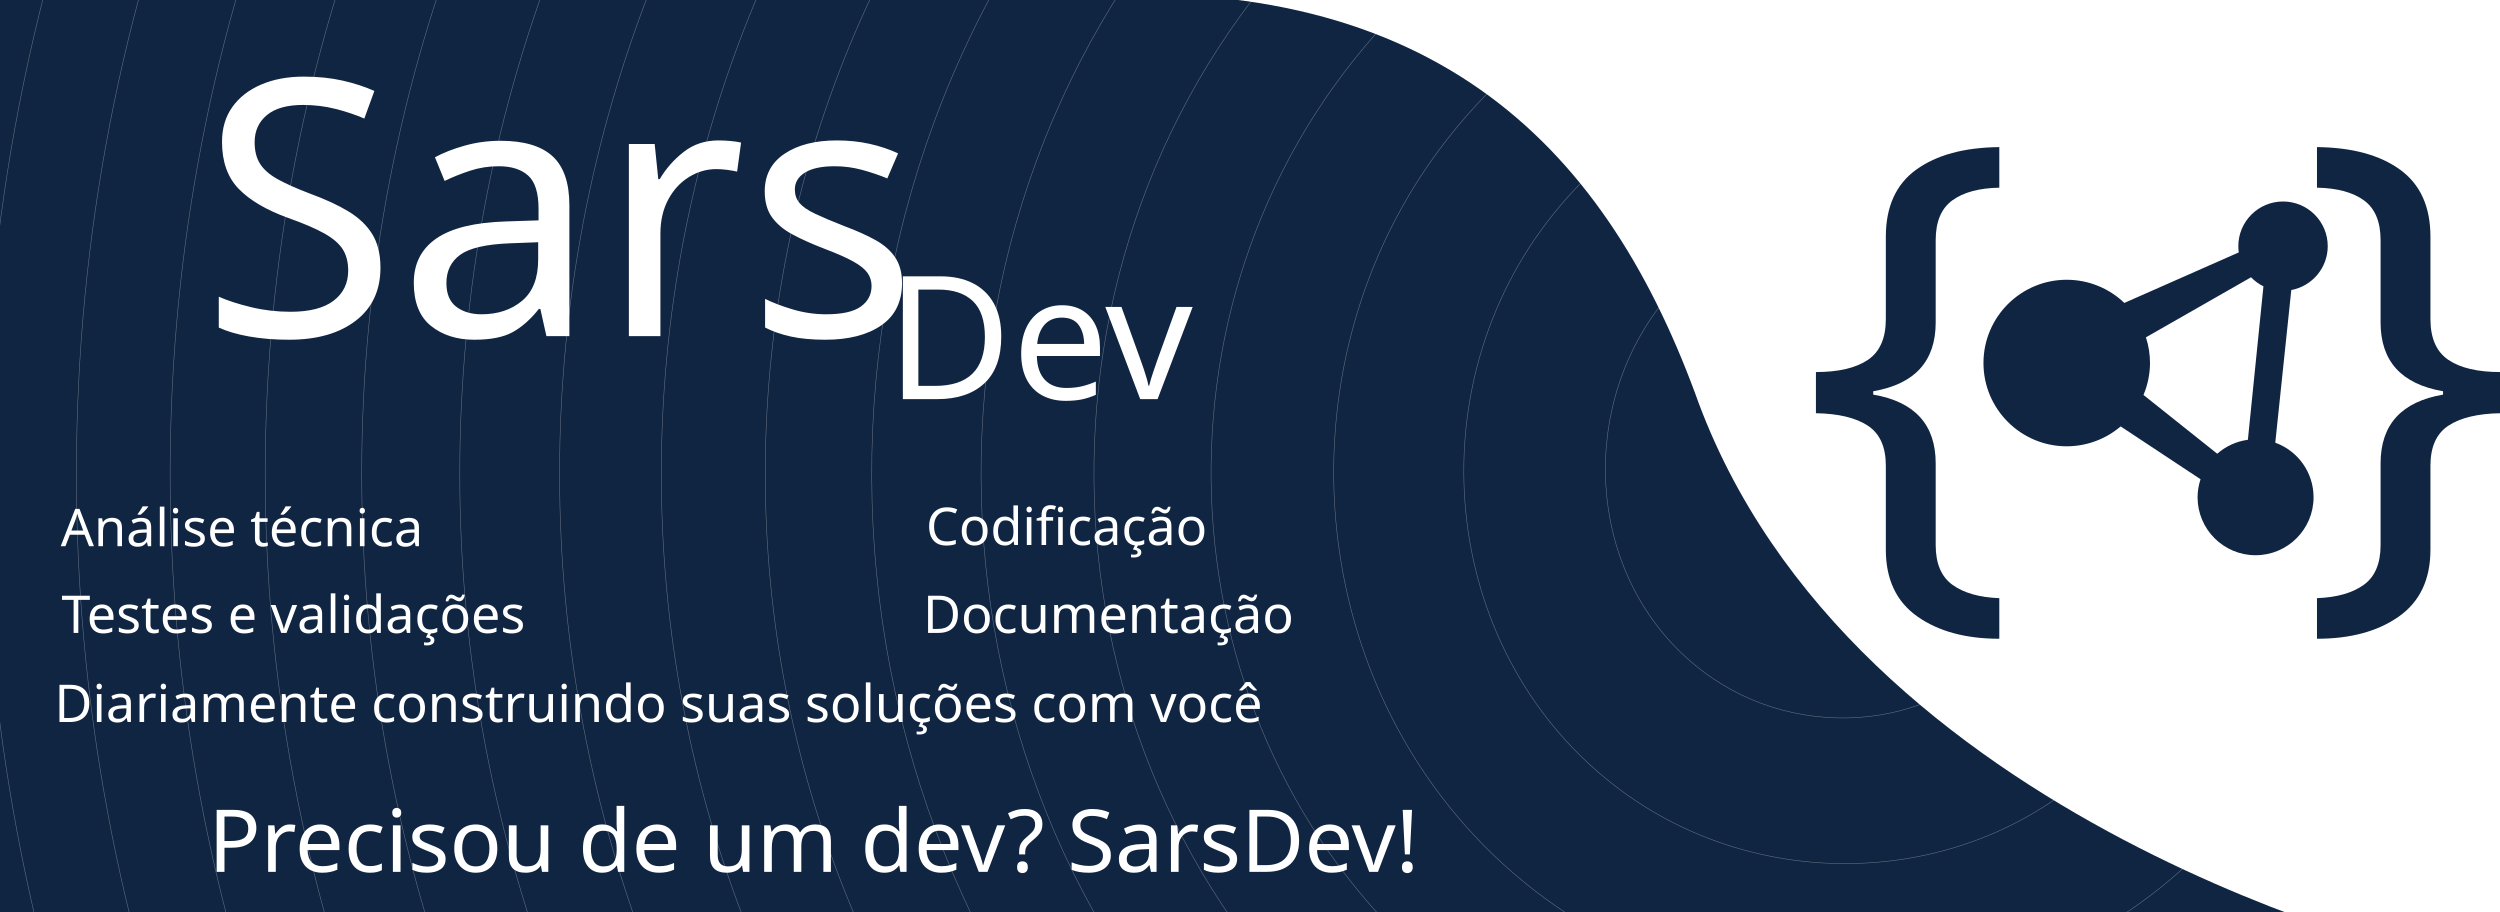
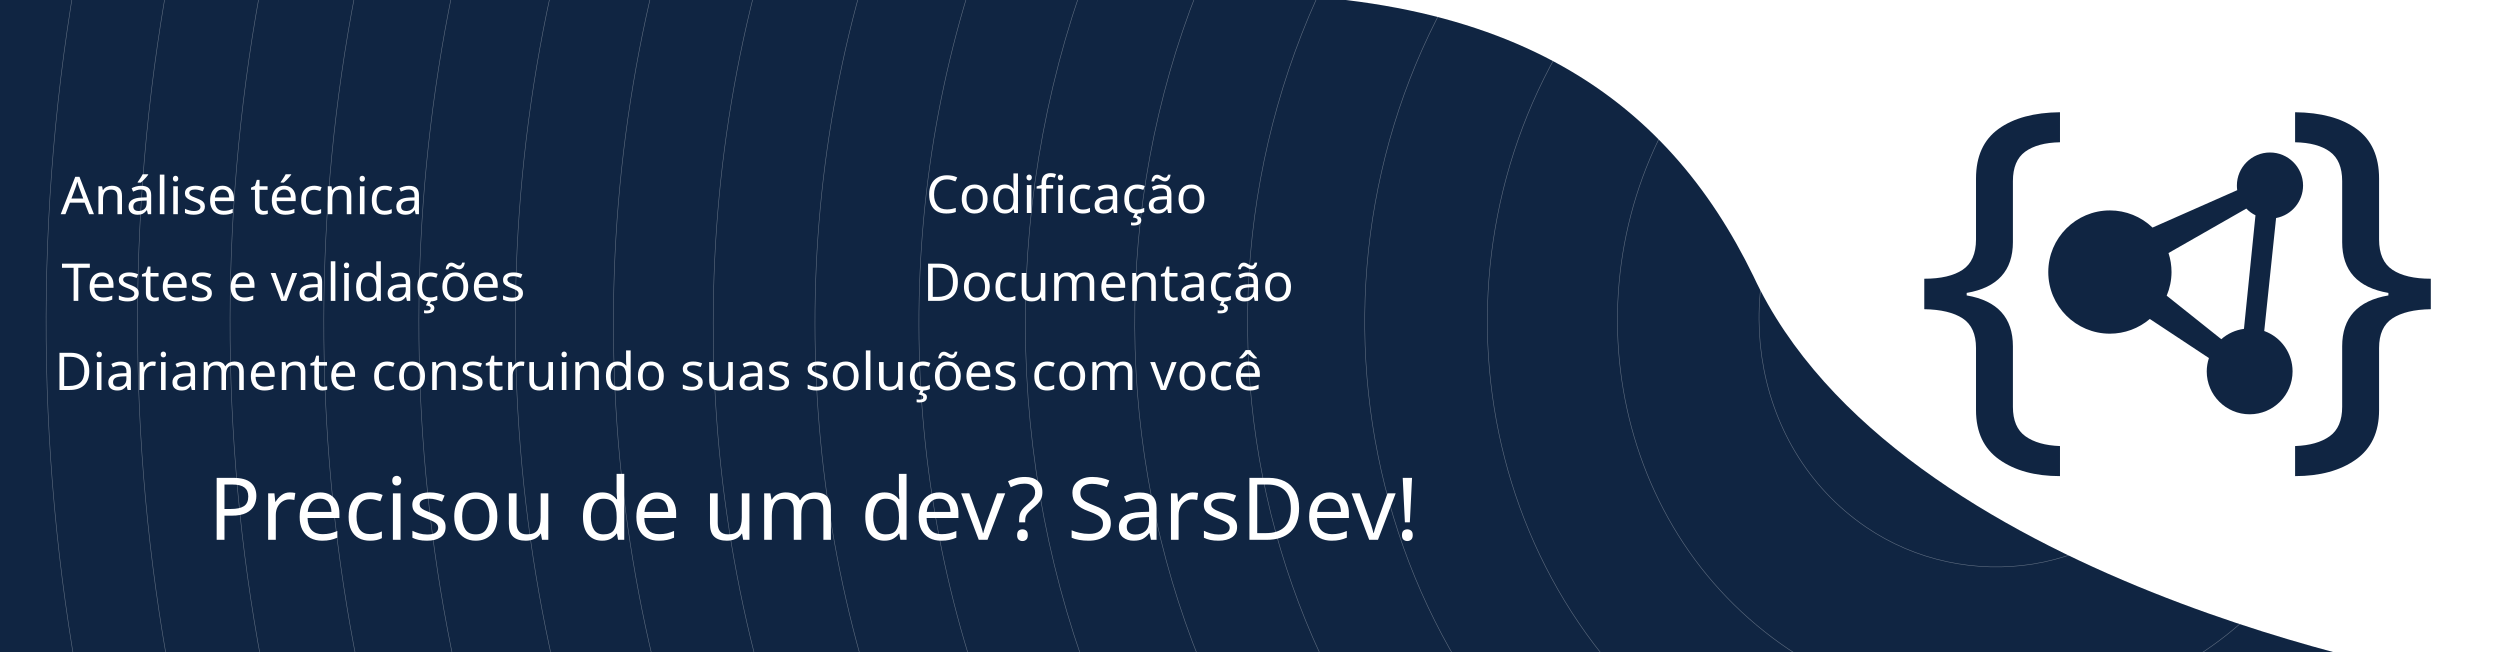
- <svg xmlns="http://www.w3.org/2000/svg" width="3840" height="1400" viewBox="0 0 1016 370.417" version="1.1" id="svg1" xml:space="preserve">
+ <svg xmlns="http://www.w3.org/2000/svg" width="3840" height="1000" viewBox="0 0 1016 264.583" version="1.1" id="svg1" xml:space="preserve">
  <defs id="defs1" />
  <g id="layer1">
-     <rect style="fill:#102542;fill-opacity:1;stroke-width:0.712" id="rect1" width="1019.396" height="376.854" x="0" y="0" />
-     <path style="fill:none;fill-rule:evenodd;stroke:#ffffff;stroke-width:0.111;stroke-dasharray:none;stroke-opacity:0.356" id="path115" d="m 140.797,127.637 c 6.936,5.838 -3.213,11.959 -8.944,10.626 -11.403,-2.653 -14.037,-16.93 -9.557,-26.198 7.187,-14.868 26.613,-17.911 40.039,-10.018 18.283,10.749 21.742,35.547 10.674,52.702 -13.94,21.605 -43.972,25.467 -64.623,11.395 C 83.556,149.226 79.299,114.125 96.243,90.137 115.997,62.17 156.016,57.525 183.219,77.235 c 31.027,22.481 36.053,67.286 13.662,97.607 -25.121,34.019 -74.596,39.419 -107.953,14.421 C 51.979,161.574 46.21,107.53 73.752,71.207 103.949,31.382 162.471,25.249 201.699,55.28 244.35,87.931 250.842,150.851 218.371,192.929 183.312,238.362 116.068,245.208 71.187,210.341 23.014,172.916 15.818,101.415 53.042,53.776 92.796,2.9 168.492,-4.643 218.85,34.903 272.394,76.95 280.279,156.786 238.445,209.826 194.135,266.006 110.212,274.229 54.524,230.138 -4.261,183.594 -12.82,95.632 33.501,37.328 82.251,-24.035 174.207,-32.927 235.099,15.598 299.012,66.53 308.233,162.437 257.53,225.889 204.439,292.328 104.621,301.876 38.635,249.016 -30.306,193.789 -40.178,90.097 14.816,21.601 72.159,-49.82 179.689,-60.013 250.672,-2.905 c 73.88,59.439 84.392,170.774 25.189,244.222 C 214.343,317.636 99.236,328.464 23.343,267.184 -55.394,203.607 -66.537,84.757 -3.198,6.44 62.424,-74.699 184.986,-86.154 265.71,-20.771 349.232,46.878 360.997,173.126 293.587,256.238 223.925,342.126 94.019,354.199 8.536,284.777 -79.703,213.117 -92.083,79.577 -20.663,-8.26 52.981,-98.834 190.13,-111.518 280.307,-38.114 373.201,37.501 386.187,178.235 310.813,270.736 233.239,365.935 88.943,379.222 -5.868,301.89 -103.359,222.371 -116.945,74.534 -37.667,-22.573 43.786,-122.342 195.143,-136.226 294.531,-55.014 396.567,28.361 410.746,183.218 327.612,284.875 242.325,389.164 83.988,403.638 -19.925,318.592 -126.455,231.404 -141.222,69.606 -54.275,-36.551 34.803,-145.31 200.044,-160.368 308.433,-71.531 419.41,19.427 434.758,188.093 344.04,298.703 251.211,411.887 79.139,427.524 -33.681,334.935 -149.062,240.245 -164.986,64.781 -70.536,-50.238 26.006,-167.804 204.845,-184.015 322.052,-87.712 441.795,10.674 458.29,192.871 360.143,312.257 259.923,434.165 74.382,450.944 -47.171,350.963 -171.236,248.916 -188.298,60.047 -86.49,-63.666 17.375,-189.878 209.558,-207.22 335.42,-103.594 463.77,2.081 481.393,197.564 375.956,325.566 268.478,456.045 69.71,473.947 -60.423,366.707 -193.023,257.435 -211.203,55.394 -102.168,-76.862 8.892,-211.574 214.192,-230.031 348.562,-119.208 485.378,-6.367 504.111,202.179 391.507,338.655 276.893,477.566 65.113,496.574 -73.46,382.197 -214.46,265.816 -233.742,50.815 -117.597,-89.848 0.543,-232.928 218.754,-252.483 361.499,-134.578 506.652,-14.684 526.478,206.724 406.82,351.543 285.179,498.762 60.584,518.859 -86.302,397.454 -235.578,274.072 -255.946,46.303 -132.799,-102.643 -7.683,-253.971 223.25,-274.608 374.249,-149.727 527.621,-22.882 548.526,211.205 421.916,364.249 293.348,519.658 56.119,540.831 -98.964,412.498 -256.404,282.213 -277.844,41.852 -147.793,-115.263 c 131.996,-159.464 375.479,-181.17 534.62,-49.407 161.482,133.701 183.453,380.297 49.984,541.457 C 301.409,540.28 51.712,562.515 -111.461,427.346 -276.961,290.249 -299.459,37.459 -162.594,-127.721 -23.808,-295.22 232.066,-317.981 399.246,-179.426 568.738,-38.955 591.762,219.993 451.522,389.168 309.371,560.648 47.358,583.932 -123.806,442.012 -297.267,298.187 -320.812,33.118 -177.217,-140.029 -31.722,-315.467 236.394,-339.272 411.518,-194.006 588.927,-46.846 612.99,224.308 466.06,401.404 317.239,580.778 43.055,605.1 -136.008,456.509 -317.341,306.033 -341.921,28.826 -191.674,-152.197 -39.546,-335.485 240.674,-360.322 423.652,-208.423 608.89,-54.649 633.983,228.576 480.437,413.506 325.021,600.687 38.798,626.037 -148.076,470.848 -337.197,313.794 -362.802,24.581 -205.975,-164.234 c 158.688,-191.055 450.883,-216.914 641.633,-58.453 192.985,160.317 219.097,455.487 59.006,648.167" transform="matrix(1.948862,0,0,1.948862,484.7363,-48.16496)" />
-     <path style="fill:#ffffff;fill-opacity:1;stroke-width:0.718" d="M 427.397,-1.077 C 580.743,-13.938 651.152,57.999 688.844,159.675 751.501,336.63 990.182,390.188 990.182,390.188 l 34.642,-8.055 V -1.051 Z" id="path116" />
-     <g id="g2" transform="matrix(0.4872609,0,0,0.4872609,752.0994,20.58504)" style="fill:#102542;fill-opacity:1;stroke:none">
+     <rect style="fill:#102542;fill-opacity:1;stroke-width:0.598" id="rect1" width="1019.396" height="266.342" x="0" y="0" />
+     <path style="fill:none;fill-rule:evenodd;stroke:#ffffff;stroke-width:0.111;stroke-dasharray:none;stroke-opacity:0.356" id="path115" d="m 140.797,127.637 c 6.936,5.838 -3.213,11.959 -8.944,10.626 -11.403,-2.653 -14.037,-16.93 -9.557,-26.198 7.187,-14.868 26.613,-17.911 40.039,-10.018 18.283,10.749 21.742,35.547 10.674,52.702 -13.94,21.605 -43.972,25.467 -64.623,11.395 C 83.556,149.226 79.299,114.125 96.243,90.137 115.997,62.17 156.016,57.525 183.219,77.235 c 31.027,22.481 36.053,67.286 13.662,97.607 -25.121,34.019 -74.596,39.419 -107.953,14.421 C 51.979,161.574 46.21,107.53 73.752,71.207 103.949,31.382 162.471,25.249 201.699,55.28 244.35,87.931 250.842,150.851 218.371,192.929 183.312,238.362 116.068,245.208 71.187,210.341 23.014,172.916 15.818,101.415 53.042,53.776 92.796,2.9 168.492,-4.643 218.85,34.903 272.394,76.95 280.279,156.786 238.445,209.826 194.135,266.006 110.212,274.229 54.524,230.138 -4.261,183.594 -12.82,95.632 33.501,37.328 82.251,-24.035 174.207,-32.927 235.099,15.598 299.012,66.53 308.233,162.437 257.53,225.889 204.439,292.328 104.621,301.876 38.635,249.016 -30.306,193.789 -40.178,90.097 14.816,21.601 72.159,-49.82 179.689,-60.013 250.672,-2.905 c 73.88,59.439 84.392,170.774 25.189,244.222 C 214.343,317.636 99.236,328.464 23.343,267.184 -55.394,203.607 -66.537,84.757 -3.198,6.44 62.424,-74.699 184.986,-86.154 265.71,-20.771 349.232,46.878 360.997,173.126 293.587,256.238 223.925,342.126 94.019,354.199 8.536,284.777 -79.703,213.117 -92.083,79.577 -20.663,-8.26 52.981,-98.834 190.13,-111.518 280.307,-38.114 373.201,37.501 386.187,178.235 310.813,270.736 233.239,365.935 88.943,379.222 -5.868,301.89 -103.359,222.371 -116.945,74.534 -37.667,-22.573 43.786,-122.342 195.143,-136.226 294.531,-55.014 396.567,28.361 410.746,183.218 327.612,284.875 242.325,389.164 83.988,403.638 -19.925,318.592 -126.455,231.404 -141.222,69.606 -54.275,-36.551 34.803,-145.31 200.044,-160.368 308.433,-71.531 419.41,19.427 434.758,188.093 344.04,298.703 251.211,411.887 79.139,427.524 -33.681,334.935 -149.062,240.245 -164.986,64.781 -70.536,-50.238 26.006,-167.804 204.845,-184.015 322.052,-87.712 441.795,10.674 458.29,192.871 360.143,312.257 259.923,434.165 74.382,450.944 -47.171,350.963 -171.236,248.916 -188.298,60.047 -86.49,-63.666 17.375,-189.878 209.558,-207.22 335.42,-103.594 463.77,2.081 481.393,197.564 375.956,325.566 268.478,456.045 69.71,473.947 -60.423,366.707 -193.023,257.435 -211.203,55.394 -102.168,-76.862 8.892,-211.574 214.192,-230.031 348.562,-119.208 485.378,-6.367 504.111,202.179 391.507,338.655 276.893,477.566 65.113,496.574 -73.46,382.197 -214.46,265.816 -233.742,50.815 -117.597,-89.848 0.543,-232.928 218.754,-252.483 361.499,-134.578 506.652,-14.684 526.478,206.724 406.82,351.543 285.179,498.762 60.584,518.859 -86.302,397.454 -235.578,274.072 -255.946,46.303 -132.799,-102.643 -7.683,-253.971 223.25,-274.608 374.249,-149.727 527.621,-22.882 548.526,211.205 421.916,364.249 293.348,519.658 56.119,540.831 -98.964,412.498 -256.404,282.213 -277.844,41.852 -147.793,-115.263 c 131.996,-159.464 375.479,-181.17 534.62,-49.407 161.482,133.701 183.453,380.297 49.984,541.457 C 301.409,540.28 51.712,562.515 -111.461,427.346 -276.961,290.249 -299.459,37.459 -162.594,-127.721 -23.808,-295.22 232.066,-317.981 399.246,-179.426 568.738,-38.955 591.762,219.993 451.522,389.168 309.371,560.648 47.358,583.932 -123.806,442.012 -297.267,298.187 -320.812,33.118 -177.217,-140.029 -31.722,-315.467 236.394,-339.272 411.518,-194.006 588.927,-46.846 612.99,224.308 466.06,401.404 317.239,580.778 43.055,605.1 -136.008,456.509 -317.341,306.033 -341.921,28.826 -191.674,-152.197 -39.546,-335.485 240.674,-360.322 423.652,-208.423 608.89,-54.649 633.983,228.576 480.437,413.506 325.021,600.687 38.798,626.037 -148.076,470.848 -337.197,313.794 -362.802,24.581 -205.975,-164.234 c 158.688,-191.055 450.883,-216.914 641.633,-58.453 192.985,160.317 219.097,455.487 59.006,648.167" transform="matrix(1.948862,0,0,1.948862,547.1783,-109.5484)" />
+     <path style="fill:#ffffff;fill-opacity:1;stroke-width:0.582" d="M 469.568,-1.512 C 612.09,-10.608 677.529,40.264 712.56,112.167 770.794,237.305 992.627,275.18 992.627,275.18 l 32.197,-5.696 V -1.494 Z" id="path116" />
+     <g id="g2" transform="matrix(0.3606211,0,0,0.3606211,792.4646,16.60412)" style="fill:#102542;fill-opacity:1;stroke:none">
      <path id="path1" style="fill:#102542;fill-opacity:1;stroke:none;stroke-width:1.73;stroke-opacity:1" d="m 360.637,125.808 a 37.29,37.29 0 0 0 -37.291,37.291 37.29,37.29 0 0 0 0.371,5.171 l -95.431,42.145 a 69.454,69.454 0 0 0 -48.044,-19.327 69.454,69.454 0 0 0 -69.454,69.454 69.454,69.454 0 0 0 69.454,69.454 69.454,69.454 0 0 0 44.98,-16.587 l 66.616,44.061 a 48.369,48.369 0 0 0 -2.472,15.002 48.369,48.369 0 0 0 48.368,48.37 48.369,48.369 0 0 0 48.37,-48.37 48.369,48.369 0 0 0 -31.933,-45.486 l 13.355,-127.321 a 37.29,37.29 0 0 0 30.403,-36.567 37.29,37.29 0 0 0 -37.291,-37.291 z m -26.675,63.219 a 37.29,37.29 0 0 0 10.337,7.531 l -12.982,128.006 a 48.369,48.369 0 0 0 -25.541,11.638 l -61.528,-49.029 a 69.454,69.454 0 0 0 5.446,-26.629 69.454,69.454 0 0 0 -3.411,-21.434 z" />
      <text xml:space="preserve" style="font-style:normal;font-variant:normal;font-weight:normal;font-stretch:normal;font-size:474.086px;font-family:'Wind Sans Serif';-inkscape-font-specification:'Wind Sans Serif, Normal';font-variant-ligatures:normal;font-variant-caps:normal;font-variant-numeric:normal;font-variant-east-asian:normal;fill:#102542;fill-opacity:1;stroke:none;stroke-width:39.507;stroke-opacity:1" x="370.637" y="419.594" id="text3-2" transform="scale(1.008132,0.9919336)">
        <tspan id="tspan3-8" x="370.637" y="419.594" style="font-style:normal;font-variant:normal;font-weight:normal;font-stretch:normal;font-size:474.086px;font-family:'Wind Sans Serif';-inkscape-font-specification:'Wind Sans Serif, Normal';font-variant-ligatures:normal;font-variant-caps:normal;font-variant-numeric:normal;font-variant-east-asian:normal;fill:#102542;fill-opacity:1;stroke:none;stroke-width:39.507">}</tspan>
      </text>
      <text xml:space="preserve" style="font-style:normal;font-variant:normal;font-weight:normal;font-stretch:normal;font-size:474.086px;font-family:'Wind Sans Serif';-inkscape-font-specification:'Wind Sans Serif, Normal';font-variant-ligatures:normal;font-variant-caps:normal;font-variant-numeric:normal;font-variant-east-asian:normal;fill:#102542;fill-opacity:1;stroke:none;stroke-width:39.507;stroke-opacity:1" x="-138.165" y="419.594" id="text3-2-6" transform="scale(-1.008132,0.9919336)">
        <tspan id="tspan3-8-1" x="-138.165" y="419.594" style="font-style:normal;font-variant:normal;font-weight:normal;font-stretch:normal;font-size:474.086px;font-family:'Wind Sans Serif';-inkscape-font-specification:'Wind Sans Serif, Normal';font-variant-ligatures:normal;font-variant-caps:normal;font-variant-numeric:normal;font-variant-east-asian:normal;fill:#102542;fill-opacity:1;stroke:none;stroke-width:39.507">}</tspan>
      </text>
    </g>
-     <text xml:space="preserve" style="font-style:normal;font-variant:normal;font-weight:normal;font-stretch:normal;font-size:21.167px;font-family:sans-serif;-inkscape-font-specification:'sans-serif, Normal';font-variant-ligatures:normal;font-variant-caps:normal;font-variant-numeric:normal;font-variant-east-asian:normal;fill:#000000;stroke-width:0.361" x="22.125" y="293.419" id="text1">
-       <tspan x="22.125" y="293.419" style="font-style:normal;font-variant:normal;font-weight:normal;font-stretch:normal;font-size:21.167px;font-family:sans-serif;-inkscape-font-specification:'sans-serif, Normal';font-variant-ligatures:normal;font-variant-caps:normal;font-variant-numeric:normal;font-variant-east-asian:normal;fill:#ffffff;fill-opacity:1;stroke-width:0.361" id="tspan3">Diariamente construindo suas soluções com você </tspan>
+     <text xml:space="preserve" style="font-style:normal;font-variant:normal;font-weight:normal;font-stretch:normal;font-size:21.167px;font-family:sans-serif;-inkscape-font-specification:'sans-serif, Normal';font-variant-ligatures:normal;font-variant-caps:normal;font-variant-numeric:normal;font-variant-east-asian:normal;fill:#000000;stroke-width:0.361" x="22.125" y="158.482" id="text1">
+       <tspan x="22.125" y="158.482" style="font-style:normal;font-variant:normal;font-weight:normal;font-stretch:normal;font-size:21.167px;font-family:sans-serif;-inkscape-font-specification:'sans-serif, Normal';font-variant-ligatures:normal;font-variant-caps:normal;font-variant-numeric:normal;font-variant-east-asian:normal;fill:#ffffff;fill-opacity:1;stroke-width:0.361" id="tspan3">Diariamente construindo suas soluções com você </tspan>
    </text>
-     <text xml:space="preserve" style="font-style:normal;font-variant:normal;font-weight:normal;font-stretch:normal;font-size:35.278px;font-family:'Wind Sans Serif';-inkscape-font-specification:'Wind Sans Serif, Normal';font-variant-ligatures:normal;font-variant-caps:normal;font-variant-numeric:normal;font-variant-east-asian:normal;fill:#000000;stroke-width:0.361" x="84.631" y="354.323" id="text1-4">
-       <tspan x="84.631" y="354.323" style="font-style:normal;font-variant:normal;font-weight:normal;font-stretch:normal;font-size:35.278px;font-family:'Wind Sans Serif';-inkscape-font-specification:'Wind Sans Serif, Normal';font-variant-ligatures:normal;font-variant-caps:normal;font-variant-numeric:normal;font-variant-east-asian:normal;fill:#ffffff;fill-opacity:1;stroke-width:0.361" id="tspan3-3">Precisou de um dev? SarsDev!</tspan>
+     <text xml:space="preserve" style="font-style:normal;font-variant:normal;font-weight:normal;font-stretch:normal;font-size:35.278px;font-family:'Wind Sans Serif';-inkscape-font-specification:'Wind Sans Serif, Normal';font-variant-ligatures:normal;font-variant-caps:normal;font-variant-numeric:normal;font-variant-east-asian:normal;fill:#000000;stroke-width:0.361" x="84.631" y="219.384" id="text1-4">
+       <tspan x="84.631" y="219.384" style="font-style:normal;font-variant:normal;font-weight:normal;font-stretch:normal;font-size:35.278px;font-family:'Wind Sans Serif';-inkscape-font-specification:'Wind Sans Serif, Normal';font-variant-ligatures:normal;font-variant-caps:normal;font-variant-numeric:normal;font-variant-east-asian:normal;fill:#ffffff;fill-opacity:1;stroke-width:0.361" id="tspan3-3">Precisou de um dev? SarsDev!</tspan>
    </text>
-     <text xml:space="preserve" style="font-style:normal;font-variant:normal;font-weight:normal;font-stretch:normal;font-size:21.167px;font-family:sans-serif;-inkscape-font-specification:'sans-serif, Normal';font-variant-ligatures:normal;font-variant-caps:normal;font-variant-numeric:normal;font-variant-east-asian:normal;fill:#000000;stroke-width:0.361" x="24.675" y="221.981" id="text1-9">
-       <tspan x="24.675" y="221.981" style="font-style:normal;font-variant:normal;font-weight:normal;font-stretch:normal;font-size:21.167px;font-family:sans-serif;-inkscape-font-specification:'sans-serif, Normal';font-variant-ligatures:normal;font-variant-caps:normal;font-variant-numeric:normal;font-variant-east-asian:normal;fill:#ffffff;fill-opacity:1;stroke-width:0.361" id="tspan3-6">Análise técnica</tspan>
+     <text xml:space="preserve" style="font-style:normal;font-variant:normal;font-weight:normal;font-stretch:normal;font-size:21.167px;font-family:sans-serif;-inkscape-font-specification:'sans-serif, Normal';font-variant-ligatures:normal;font-variant-caps:normal;font-variant-numeric:normal;font-variant-east-asian:normal;fill:#000000;stroke-width:0.361" x="24.675" y="87.045" id="text1-9">
+       <tspan x="24.675" y="87.045" style="font-style:normal;font-variant:normal;font-weight:normal;font-stretch:normal;font-size:21.167px;font-family:sans-serif;-inkscape-font-specification:'sans-serif, Normal';font-variant-ligatures:normal;font-variant-caps:normal;font-variant-numeric:normal;font-variant-east-asian:normal;fill:#ffffff;fill-opacity:1;stroke-width:0.361" id="tspan3-6">Análise técnica</tspan>
    </text>
-     <text xml:space="preserve" style="font-style:normal;font-variant:normal;font-weight:normal;font-stretch:normal;font-size:21.167px;font-family:sans-serif;-inkscape-font-specification:'sans-serif, Normal';font-variant-ligatures:normal;font-variant-caps:normal;font-variant-numeric:normal;font-variant-east-asian:normal;fill:#000000;stroke-width:0.361" x="376.31" y="221.496" id="text1-9-4">
-       <tspan x="376.31" y="221.496" style="font-style:normal;font-variant:normal;font-weight:normal;font-stretch:normal;font-size:21.167px;font-family:sans-serif;-inkscape-font-specification:'sans-serif, Normal';font-variant-ligatures:normal;font-variant-caps:normal;font-variant-numeric:normal;font-variant-east-asian:normal;fill:#ffffff;fill-opacity:1;stroke-width:0.361" id="tspan3-6-9">Codificação</tspan>
+     <text xml:space="preserve" style="font-style:normal;font-variant:normal;font-weight:normal;font-stretch:normal;font-size:21.167px;font-family:sans-serif;-inkscape-font-specification:'sans-serif, Normal';font-variant-ligatures:normal;font-variant-caps:normal;font-variant-numeric:normal;font-variant-east-asian:normal;fill:#000000;stroke-width:0.361" x="376.31" y="86.559" id="text1-9-4">
+       <tspan x="376.31" y="86.559" style="font-style:normal;font-variant:normal;font-weight:normal;font-stretch:normal;font-size:21.167px;font-family:sans-serif;-inkscape-font-specification:'sans-serif, Normal';font-variant-ligatures:normal;font-variant-caps:normal;font-variant-numeric:normal;font-variant-east-asian:normal;fill:#ffffff;fill-opacity:1;stroke-width:0.361" id="tspan3-6-9">Codificação</tspan>
    </text>
-     <text xml:space="preserve" style="font-style:normal;font-variant:normal;font-weight:normal;font-stretch:normal;font-size:21.167px;font-family:sans-serif;-inkscape-font-specification:'sans-serif, Normal';font-variant-ligatures:normal;font-variant-caps:normal;font-variant-numeric:normal;font-variant-east-asian:normal;fill:#000000;stroke-width:0.361" x="375.125" y="257.214" id="text1-9-4-0">
-       <tspan x="375.125" y="257.214" style="font-style:normal;font-variant:normal;font-weight:normal;font-stretch:normal;font-size:21.167px;font-family:sans-serif;-inkscape-font-specification:'sans-serif, Normal';font-variant-ligatures:normal;font-variant-caps:normal;font-variant-numeric:normal;font-variant-east-asian:normal;fill:#ffffff;fill-opacity:1;stroke-width:0.361" id="tspan3-6-9-5">Documentação</tspan>
+     <text xml:space="preserve" style="font-style:normal;font-variant:normal;font-weight:normal;font-stretch:normal;font-size:21.167px;font-family:sans-serif;-inkscape-font-specification:'sans-serif, Normal';font-variant-ligatures:normal;font-variant-caps:normal;font-variant-numeric:normal;font-variant-east-asian:normal;fill:#000000;stroke-width:0.361" x="375.125" y="122.278" id="text1-9-4-0">
+       <tspan x="375.125" y="122.278" style="font-style:normal;font-variant:normal;font-weight:normal;font-stretch:normal;font-size:21.167px;font-family:sans-serif;-inkscape-font-specification:'sans-serif, Normal';font-variant-ligatures:normal;font-variant-caps:normal;font-variant-numeric:normal;font-variant-east-asian:normal;fill:#ffffff;fill-opacity:1;stroke-width:0.361" id="tspan3-6-9-5">Documentação</tspan>
    </text>
-     <text xml:space="preserve" style="font-style:normal;font-variant:normal;font-weight:normal;font-stretch:normal;font-size:21.167px;font-family:sans-serif;-inkscape-font-specification:'sans-serif, Normal';font-variant-ligatures:normal;font-variant-caps:normal;font-variant-numeric:normal;font-variant-east-asian:normal;fill:#000000;stroke-width:0.361" x="24.978" y="257.214" id="text1-9-4-0-4">
-       <tspan x="24.978" y="257.214" style="font-style:normal;font-variant:normal;font-weight:normal;font-stretch:normal;font-size:21.167px;font-family:sans-serif;-inkscape-font-specification:'sans-serif, Normal';font-variant-ligatures:normal;font-variant-caps:normal;font-variant-numeric:normal;font-variant-east-asian:normal;fill:#ffffff;fill-opacity:1;stroke-width:0.361" id="tspan3-6-9-5-3">Testes e validações</tspan>
+     <text xml:space="preserve" style="font-style:normal;font-variant:normal;font-weight:normal;font-stretch:normal;font-size:21.167px;font-family:sans-serif;-inkscape-font-specification:'sans-serif, Normal';font-variant-ligatures:normal;font-variant-caps:normal;font-variant-numeric:normal;font-variant-east-asian:normal;fill:#000000;stroke-width:0.361" x="24.978" y="122.278" id="text1-9-4-0-4">
+       <tspan x="24.978" y="122.278" style="font-style:normal;font-variant:normal;font-weight:normal;font-stretch:normal;font-size:21.167px;font-family:sans-serif;-inkscape-font-specification:'sans-serif, Normal';font-variant-ligatures:normal;font-variant-caps:normal;font-variant-numeric:normal;font-variant-east-asian:normal;fill:#ffffff;fill-opacity:1;stroke-width:0.361" id="tspan3-6-9-5-3">Testes e validações</tspan>
    </text>
-     <g id="g2-3" transform="matrix(0.2158378,0,0,0.2158378,69.0566,-22.85654)" style="fill:#ffffff;fill-opacity:1;stroke:none;stroke-opacity:1">
-       <text xml:space="preserve" style="font-size:674.958px;font-family:'Wind Sans Serif';-inkscape-font-specification:'Wind Sans Serif, Normal';fill:#ffffff;fill-opacity:1;stroke:none;stroke-width:1.856;stroke-opacity:1" x="57.583" y="738.831" id="text1-8">
-         <tspan id="tspan1-0" x="57.583" y="738.831" style="fill:#ffffff;fill-opacity:1;stroke:none;stroke-width:1.856;stroke-opacity:1">Sars</tspan>
-       </text>
-       <text xml:space="preserve" style="font-size:323.832px;font-family:'Wind Sans Serif';-inkscape-font-specification:'Wind Sans Serif, Normal';fill:#ffffff;fill-opacity:1;stroke:none;stroke-width:0.891;stroke-opacity:1" x="1348.649" y="857.431" id="text2">
-         <tspan id="tspan2" x="1348.649" y="857.431" style="fill:#ffffff;fill-opacity:1;stroke:none;stroke-width:0.891;stroke-opacity:1">Dev</tspan>
-       </text>
-     </g>
  </g>
</svg>
